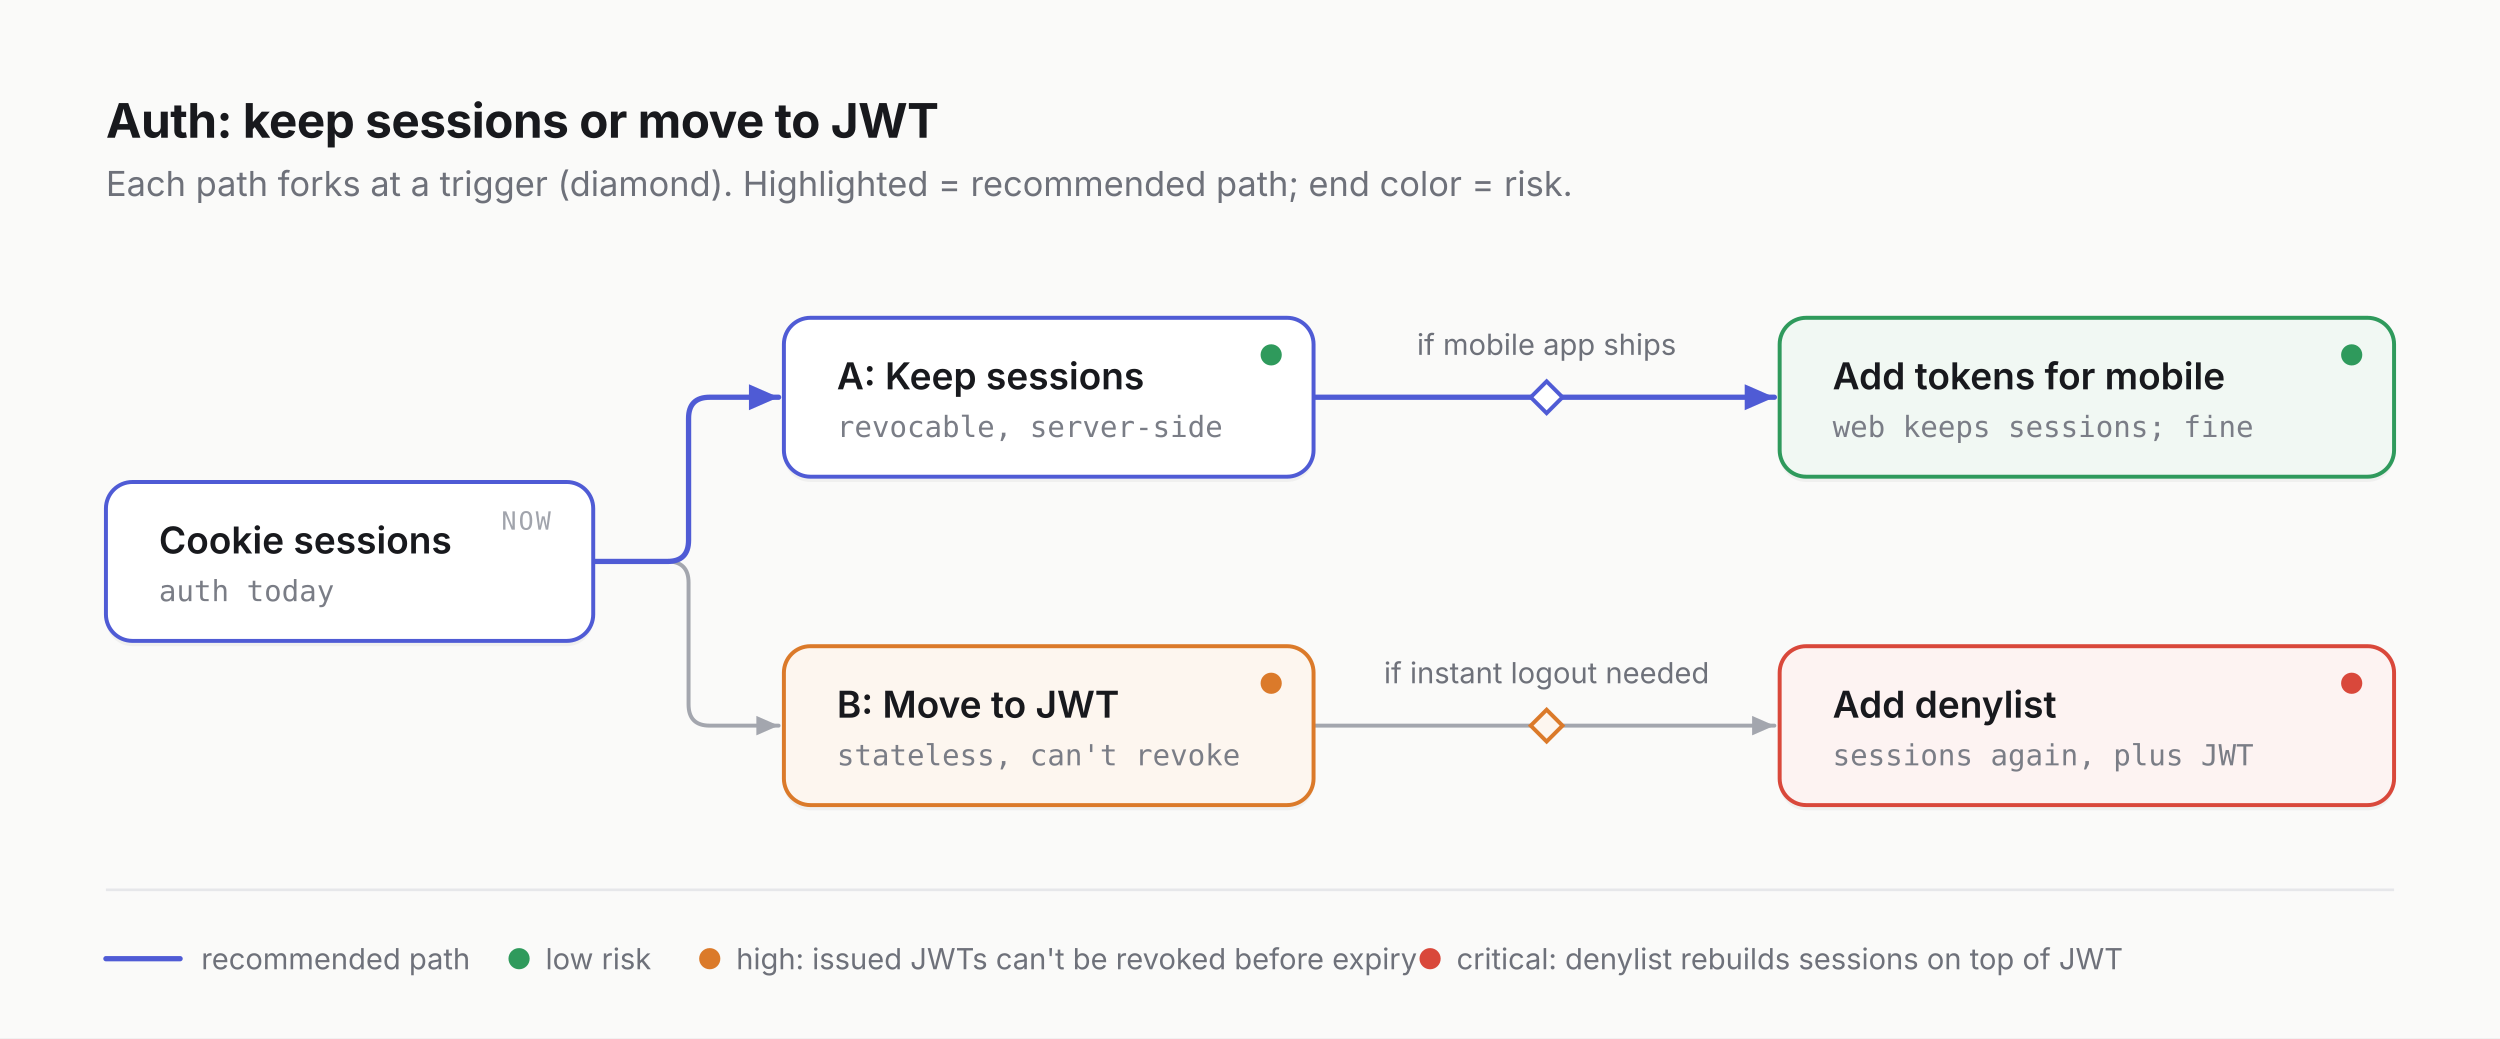
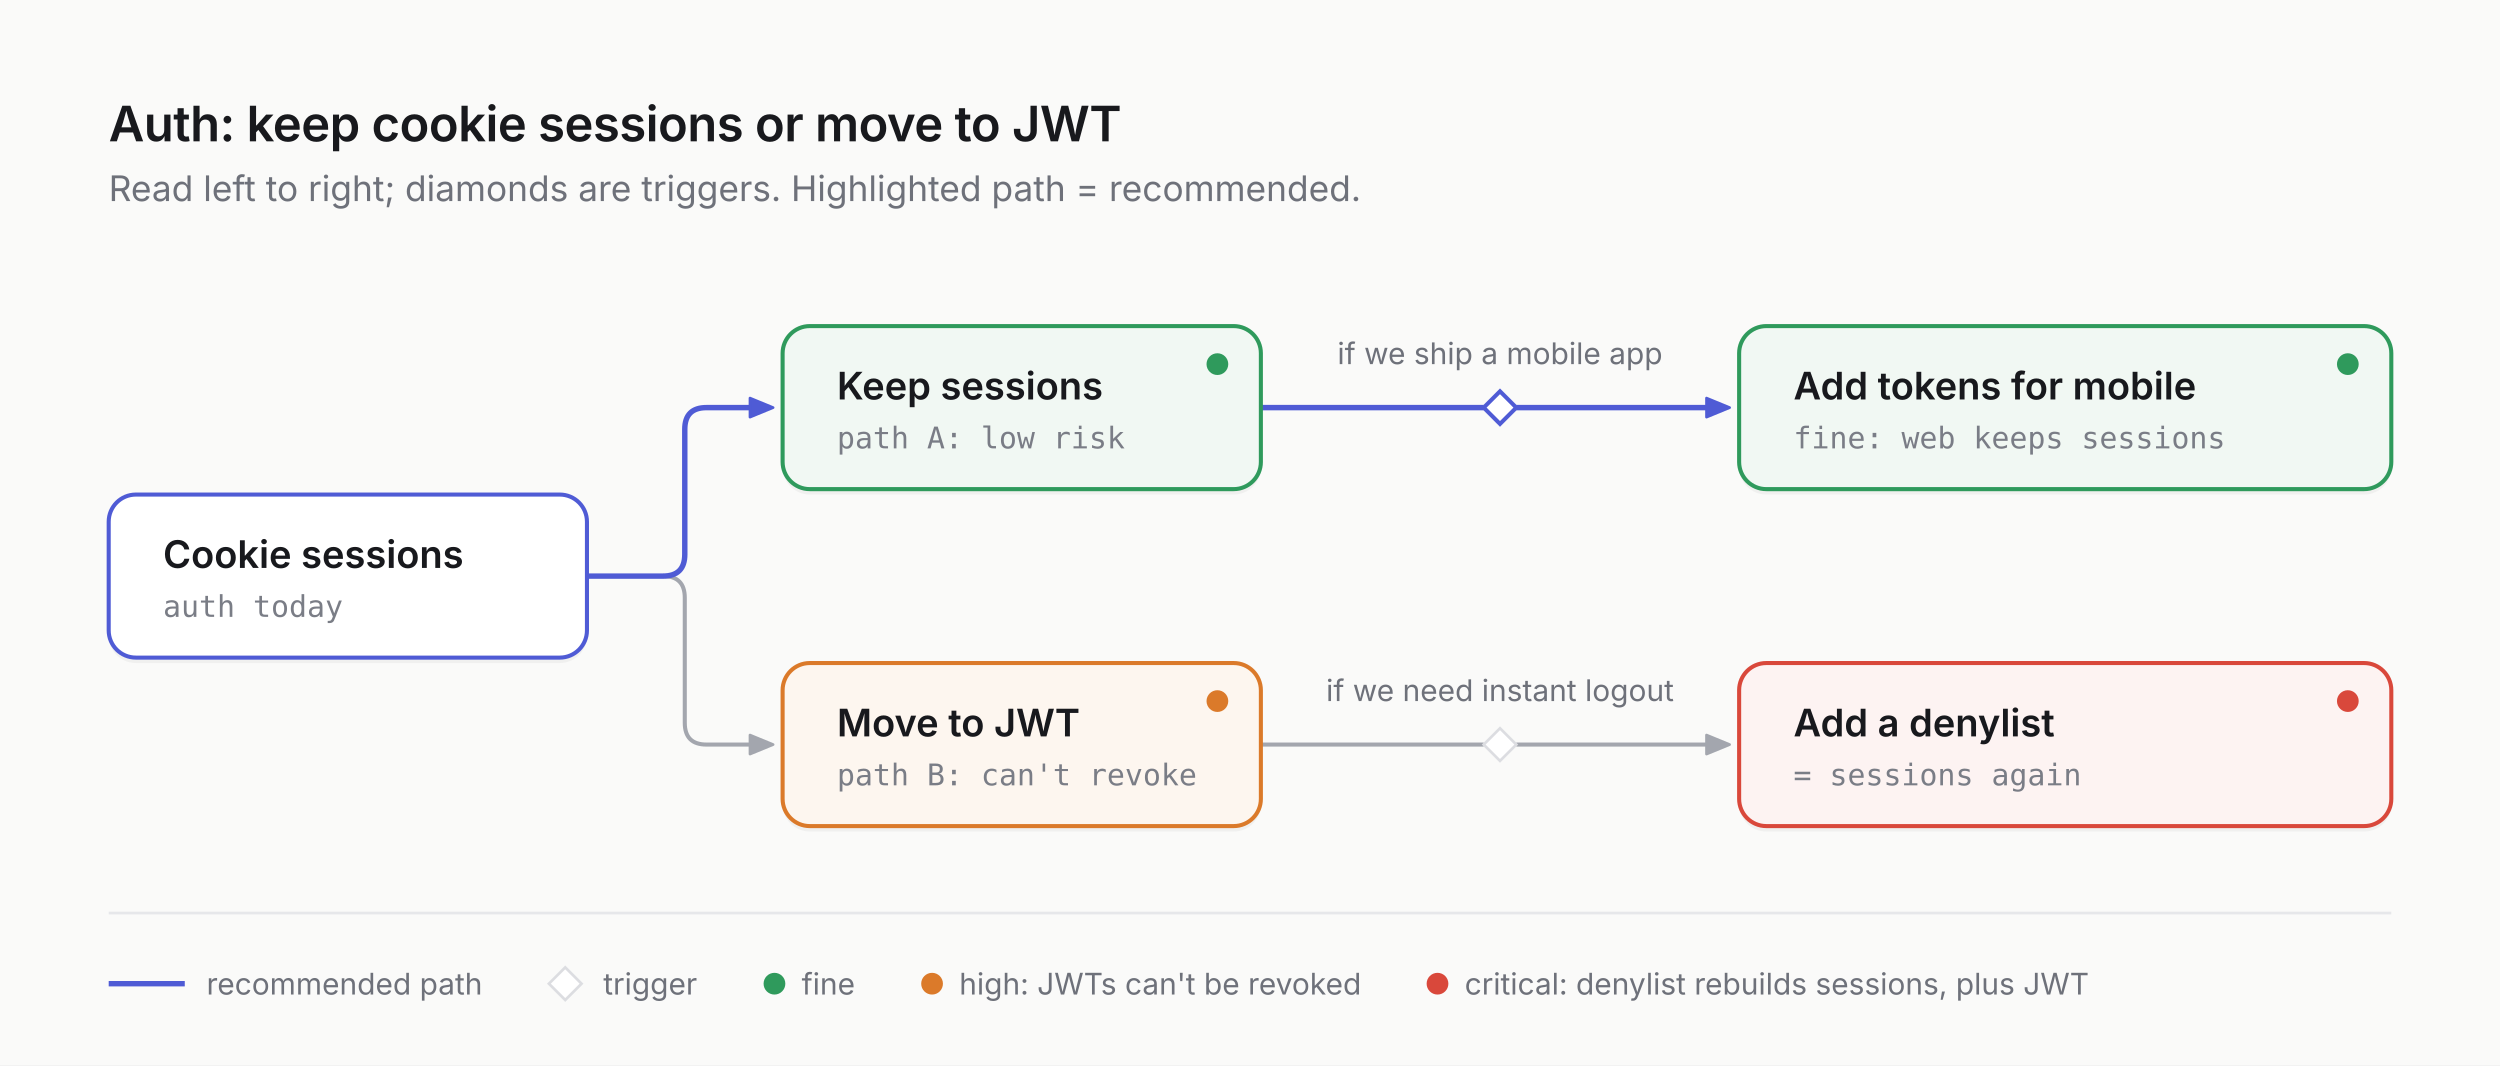
- <svg xmlns="http://www.w3.org/2000/svg" width="944" height="392" viewBox="0 0 944 392" role="img" aria-labelledby="dg-title dg-desc">
+ <svg xmlns="http://www.w3.org/2000/svg" width="920" height="392" viewBox="0 0 920 392" role="img" aria-labelledby="dg-title dg-desc">
  <style>
    .bg{fill:#FAFAF9}
-     .t{font-family:Inter,"SF Pro Text",-apple-system,"Segoe UI",Roboto,system-ui,sans-serif;fill:#18191D}
-     .title{font-size:18px;font-weight:650;letter-spacing:-0.01em}
+     .t{font-family:DgSans,Inter,"SF Pro Text",-apple-system,"Segoe UI",Roboto,system-ui,sans-serif;fill:#18191D}
+     .title{font-size:18px;font-weight:600;letter-spacing:-0.01em}
    .subtitle{font-size:13px;fill:#6E717A}
    .label{font-size:14px;font-weight:600}
-     .sub{font-family:ui-monospace,"SF Mono","JetBrains Mono",Menlo,Consolas,monospace;font-size:11px;fill:#7A7D86}
-     .kind{font-family:ui-monospace,"SF Mono","JetBrains Mono",Menlo,Consolas,monospace;font-size:9.5px;letter-spacing:0.08em;fill:#A1A4AC}
+     .sub{font-family:DgMono,"JetBrains Mono",ui-monospace,"SF Mono","JetBrains Mono",Menlo,Consolas,monospace;font-size:11px;fill:#7A7D86}
+     .kind{font-family:DgMono,"JetBrains Mono",ui-monospace,"SF Mono","JetBrains Mono",Menlo,Consolas,monospace;font-size:9.5px;letter-spacing:0.08em;fill:#A1A4AC}
    .elabel{font-size:11px;fill:#6E717A}
    .elabel-bg{fill:#FAFAF9}
    .node{fill:#FFFFFF;stroke:#DCDDE1;stroke-width:1}
    .node.ext{fill:#FAFAF9;stroke:#B9BBC2;stroke-dasharray:4 3}
    .node.hot{stroke:#4F5BD5;stroke-width:1.5}
    .node.crit{fill:#FDF3F2;stroke:#D9483B;stroke-width:1.5}
    .node.high{fill:#FDF6EF;stroke:#DB7A2A;stroke-width:1.5}
    .node.ok{fill:#F1F8F3;stroke:#2F9A5C;stroke-width:1.5}
    .dot.crit{fill:#D9483B}.dot.high{fill:#DB7A2A}.dot.med{fill:#C69A12}.dot.ok{fill:#2F9A5C}.dot.info{fill:#3D7BD9}
-     .edge{fill:none;stroke:#A3A6AE;stroke-width:1.5;stroke-linecap:round;stroke-linejoin:round}
+     .edge{fill:none;stroke:#A3A6AE;stroke-width:1.5;stroke-linecap:butt;stroke-linejoin:round}
    .edge.hot{stroke:#4F5BD5;stroke-width:2}
    .edge.async{stroke-dasharray:5 4}
-     .head{fill:#A3A6AE}.head.hot{fill:#4F5BD5}
+     .head{fill:#A3A6AE;stroke:#A3A6AE;stroke-width:1;stroke-linejoin:round}.head.hot{fill:#4F5BD5;stroke:#4F5BD5}
    .rule{stroke:#E6E7EA;stroke-width:1}
    .shadow{fill:#18191D;opacity:0.045}
    @media (prefers-color-scheme:dark){
      .bg,.elabel-bg{fill:#0F1013}
      .t{fill:#ECEDF0}
      .subtitle,.elabel{fill:#8F929C}
      .sub{fill:#8A8D97}.kind{fill:#5F626C}
      .node{fill:#17181C;stroke:#2C2E35}
      .node.ext{fill:#0F1013;stroke:#4A4D56}
      .node.hot{stroke:#8C95FF}
      .node.crit{fill:#2A1715;stroke:#F0675A}
      .node.high{fill:#2A1E12;stroke:#F0954A}
      .node.ok{fill:#13231A;stroke:#4CC07D}
      .dot.crit{fill:#F0675A}.dot.high{fill:#F0954A}.dot.med{fill:#E2B93B}.dot.ok{fill:#4CC07D}.dot.info{fill:#6FA2F0}
      .edge{stroke:#5A5D66}.edge.hot{stroke:#8C95FF}
-       .head{fill:#5A5D66}.head.hot{fill:#8C95FF}
+       .head{fill:#5A5D66;stroke:#5A5D66}.head.hot{fill:#8C95FF;stroke:#8C95FF}
      .rule{stroke:#23252B}
      .shadow{fill:#000;opacity:0.35}
    }
  </style>
  <defs>
-     <marker id="arrow" viewBox="0 0 10 10" refX="9" refY="5" markerWidth="7" markerHeight="7" orient="auto-start-reverse">
-       <path class="head" d="M1 1.5 L9 5 L1 8.5 Z" />
+     <marker id="arrow" viewBox="0 0 12 12" refX="8" refY="6" markerWidth="12" markerHeight="12" markerUnits="userSpaceOnUse" orient="auto-start-reverse">
+       <path class="head" d="M2 2.5 L10.5 6 L2 9.5 Z" />
    </marker>
-     <marker id="arrow-hot" viewBox="0 0 10 10" refX="9" refY="5" markerWidth="7" markerHeight="7" orient="auto-start-reverse">
-       <path class="head hot" d="M1 1.5 L9 5 L1 8.5 Z" />
+     <marker id="arrow-hot" viewBox="0 0 12 12" refX="8" refY="6" markerWidth="12" markerHeight="12" markerUnits="userSpaceOnUse" orient="auto-start-reverse">
+       <path class="head hot" d="M2 2.5 L10.5 6 L2 9.5 Z" />
    </marker>
  </defs>
-   <rect class="bg" width="944" height="392" />
-   <text class="t title" x="40" y="52">Auth: keep sessions or move to JWT</text>
-   <text class="t subtitle" x="40" y="74">Each path forks at a trigger (diamond). Highlighted = recommended path; end color = risk.</text>
-   <path class="edge" d="M224 212 H252 Q260 212 260 220 V266 Q260 274 268 274 H294" marker-end="url(#arrow)" />
-   <path class="edge" d="M496 274 H578" />
-   <path class="edge" d="M590 274 H670" marker-end="url(#arrow)" />
-   <path class="edge hot" d="M224 212 H252 Q260 212 260 204 V158 Q260 150 268 150 H294" marker-end="url(#arrow-hot)" />
-   <path class="edge hot" d="M496 150 H578" />
-   <path class="edge hot" d="M590 150 H670" marker-end="url(#arrow-hot)" />
-   <text class="t elabel" x="584" y="134" text-anchor="middle">if mobile app ships</text>
-   <path class="node hot" d="M584 144 L590 150 L584 156 L578 150 Z" />
-   <text class="t elabel" x="584" y="258" text-anchor="middle">if instant logout needed</text>
-   <path class="node high" d="M584 268 L590 274 L584 280 L578 274 Z" />
-   <rect class="shadow" x="40" y="184" width="184" height="60" rx="10" />
-   <rect class="node hot" x="40" y="182" width="184" height="60" rx="10" />
-   <text class="t kind" x="208" y="200" text-anchor="end">NOW</text>
+   <rect class="bg" width="920" height="392" />
+   <text class="t title" x="40" y="52">Auth: keep cookie sessions or move to JWT</text>
+   <text class="t subtitle" x="40" y="74">Read left to right; diamonds are triggers. Highlighted path = recommended.</text>
+   <path class="edge" d="M216 212 H244 Q252 212 252 220 V266 Q252 274 260 274 H282" marker-end="url(#arrow)" />
+   <path class="edge" d="M464 274 H546" />
+   <path class="edge" d="M558 274 H634" marker-end="url(#arrow)" />
+   <path class="edge hot" d="M216 212 H244 Q252 212 252 204 V158 Q252 150 260 150 H282" marker-end="url(#arrow-hot)" />
+   <path class="edge hot" d="M464 150 H546" />
+   <path class="edge hot" d="M558 150 H634" marker-end="url(#arrow-hot)" />
+   <path class="node hot" d="M552 144 L558 150 L552 156 L546 150 Z" />
+   <text class="t elabel" x="552" y="134" text-anchor="middle">if we ship a mobile app</text>
+   <path class="node" d="M552 268 L558 274 L552 280 L546 274 Z" />
+   <text class="t elabel" x="552" y="258" text-anchor="middle">if we need instant logout</text>
+   <rect class="shadow" x="40" y="184" width="176" height="60" rx="10" />
+   <rect class="node hot" x="40" y="182" width="176" height="60" rx="10" />
  <text class="t label" x="60" y="209">Cookie sessions</text>
  <text class="t sub" x="60" y="227">auth today</text>
-   <rect class="shadow" x="296" y="122" width="200" height="60" rx="10" />
-   <rect class="node hot" x="296" y="120" width="200" height="60" rx="10" />
-   <circle class="dot ok" cx="480" cy="134" r="4" />
-   <text class="t label" x="316" y="147">A: Keep sessions</text>
-   <text class="t sub" x="316" y="165">revocable, server-side</text>
-   <rect class="shadow" x="672" y="122" width="232" height="60" rx="10" />
-   <rect class="node ok" x="672" y="120" width="232" height="60" rx="10" />
-   <circle class="dot ok" cx="888" cy="134" r="4" />
-   <text class="t label" x="692" y="147">Add tokens for mobile</text>
-   <text class="t sub" x="692" y="165">web keeps sessions; fine</text>
-   <rect class="shadow" x="296" y="246" width="200" height="60" rx="10" />
-   <rect class="node high" x="296" y="244" width="200" height="60" rx="10" />
-   <circle class="dot high" cx="480" cy="258" r="4" />
-   <text class="t label" x="316" y="271">B: Move to JWT</text>
-   <text class="t sub" x="316" y="289">stateless, can't revoke</text>
-   <rect class="shadow" x="672" y="246" width="232" height="60" rx="10" />
-   <rect class="node crit" x="672" y="244" width="232" height="60" rx="10" />
-   <circle class="dot crit" cx="888" cy="258" r="4" />
-   <text class="t label" x="692" y="271">Add denylist</text>
-   <text class="t sub" x="692" y="289">sessions again, plus JWT</text>
-   <line class="rule" x1="40" y1="336" x2="904" y2="336" />
+   <rect class="shadow" x="288" y="122" width="176" height="60" rx="10" />
+   <rect class="node ok" x="288" y="120" width="176" height="60" rx="10" />
+   <circle class="dot ok" cx="448" cy="134" r="4" />
+   <text class="t label" x="308" y="147">Keep sessions</text>
+   <text class="t sub" x="308" y="165">path A: low risk</text>
+   <rect class="shadow" x="640" y="122" width="240" height="60" rx="10" />
+   <rect class="node ok" x="640" y="120" width="240" height="60" rx="10" />
+   <circle class="dot ok" cx="864" cy="134" r="4" />
+   <text class="t label" x="660" y="147">Add tokens for mobile</text>
+   <text class="t sub" x="660" y="165">fine: web keeps sessions</text>
+   <rect class="shadow" x="288" y="246" width="176" height="60" rx="10" />
+   <rect class="node high" x="288" y="244" width="176" height="60" rx="10" />
+   <circle class="dot high" cx="448" cy="258" r="4" />
+   <text class="t label" x="308" y="271">Move to JWT</text>
+   <text class="t sub" x="308" y="289">path B: can't revoke</text>
+   <rect class="shadow" x="640" y="246" width="240" height="60" rx="10" />
+   <rect class="node crit" x="640" y="244" width="240" height="60" rx="10" />
+   <circle class="dot crit" cx="864" cy="258" r="4" />
+   <text class="t label" x="660" y="271">Add a denylist</text>
+   <text class="t sub" x="660" y="289">= sessions again</text>
+   <line class="rule" x1="40" y1="336" x2="880" y2="336" />
  <path class="edge hot" d="M40 362 H68" />
  <text class="t elabel" x="76" y="366">recommended path</text>
-   <circle class="dot ok" cx="196" cy="362" r="4" />
-   <text class="t elabel" x="206" y="366">low risk</text>
-   <circle class="dot high" cx="268" cy="362" r="4" />
-   <text class="t elabel" x="278" y="366">high: issued JWTs can't be revoked before expiry</text>
-   <circle class="dot crit" cx="540" cy="362" r="4" />
-   <text class="t elabel" x="550" y="366">critical: denylist rebuilds sessions on top of JWT</text>
+   <path class="node" d="M208 356 L214 362 L208 368 L202 362 Z" />
+   <text class="t elabel" x="222" y="366">trigger</text>
+   <circle class="dot ok" cx="285" cy="362" r="4" />
+   <text class="t elabel" x="295" y="366">fine</text>
+   <circle class="dot high" cx="343" cy="362" r="4" />
+   <text class="t elabel" x="353" y="366">high: JWTs can't be revoked</text>
+   <circle class="dot crit" cx="529" cy="362" r="4" />
+   <text class="t elabel" x="539" y="366">critical: denylist rebuilds sessions, plus JWT</text>
</svg>
